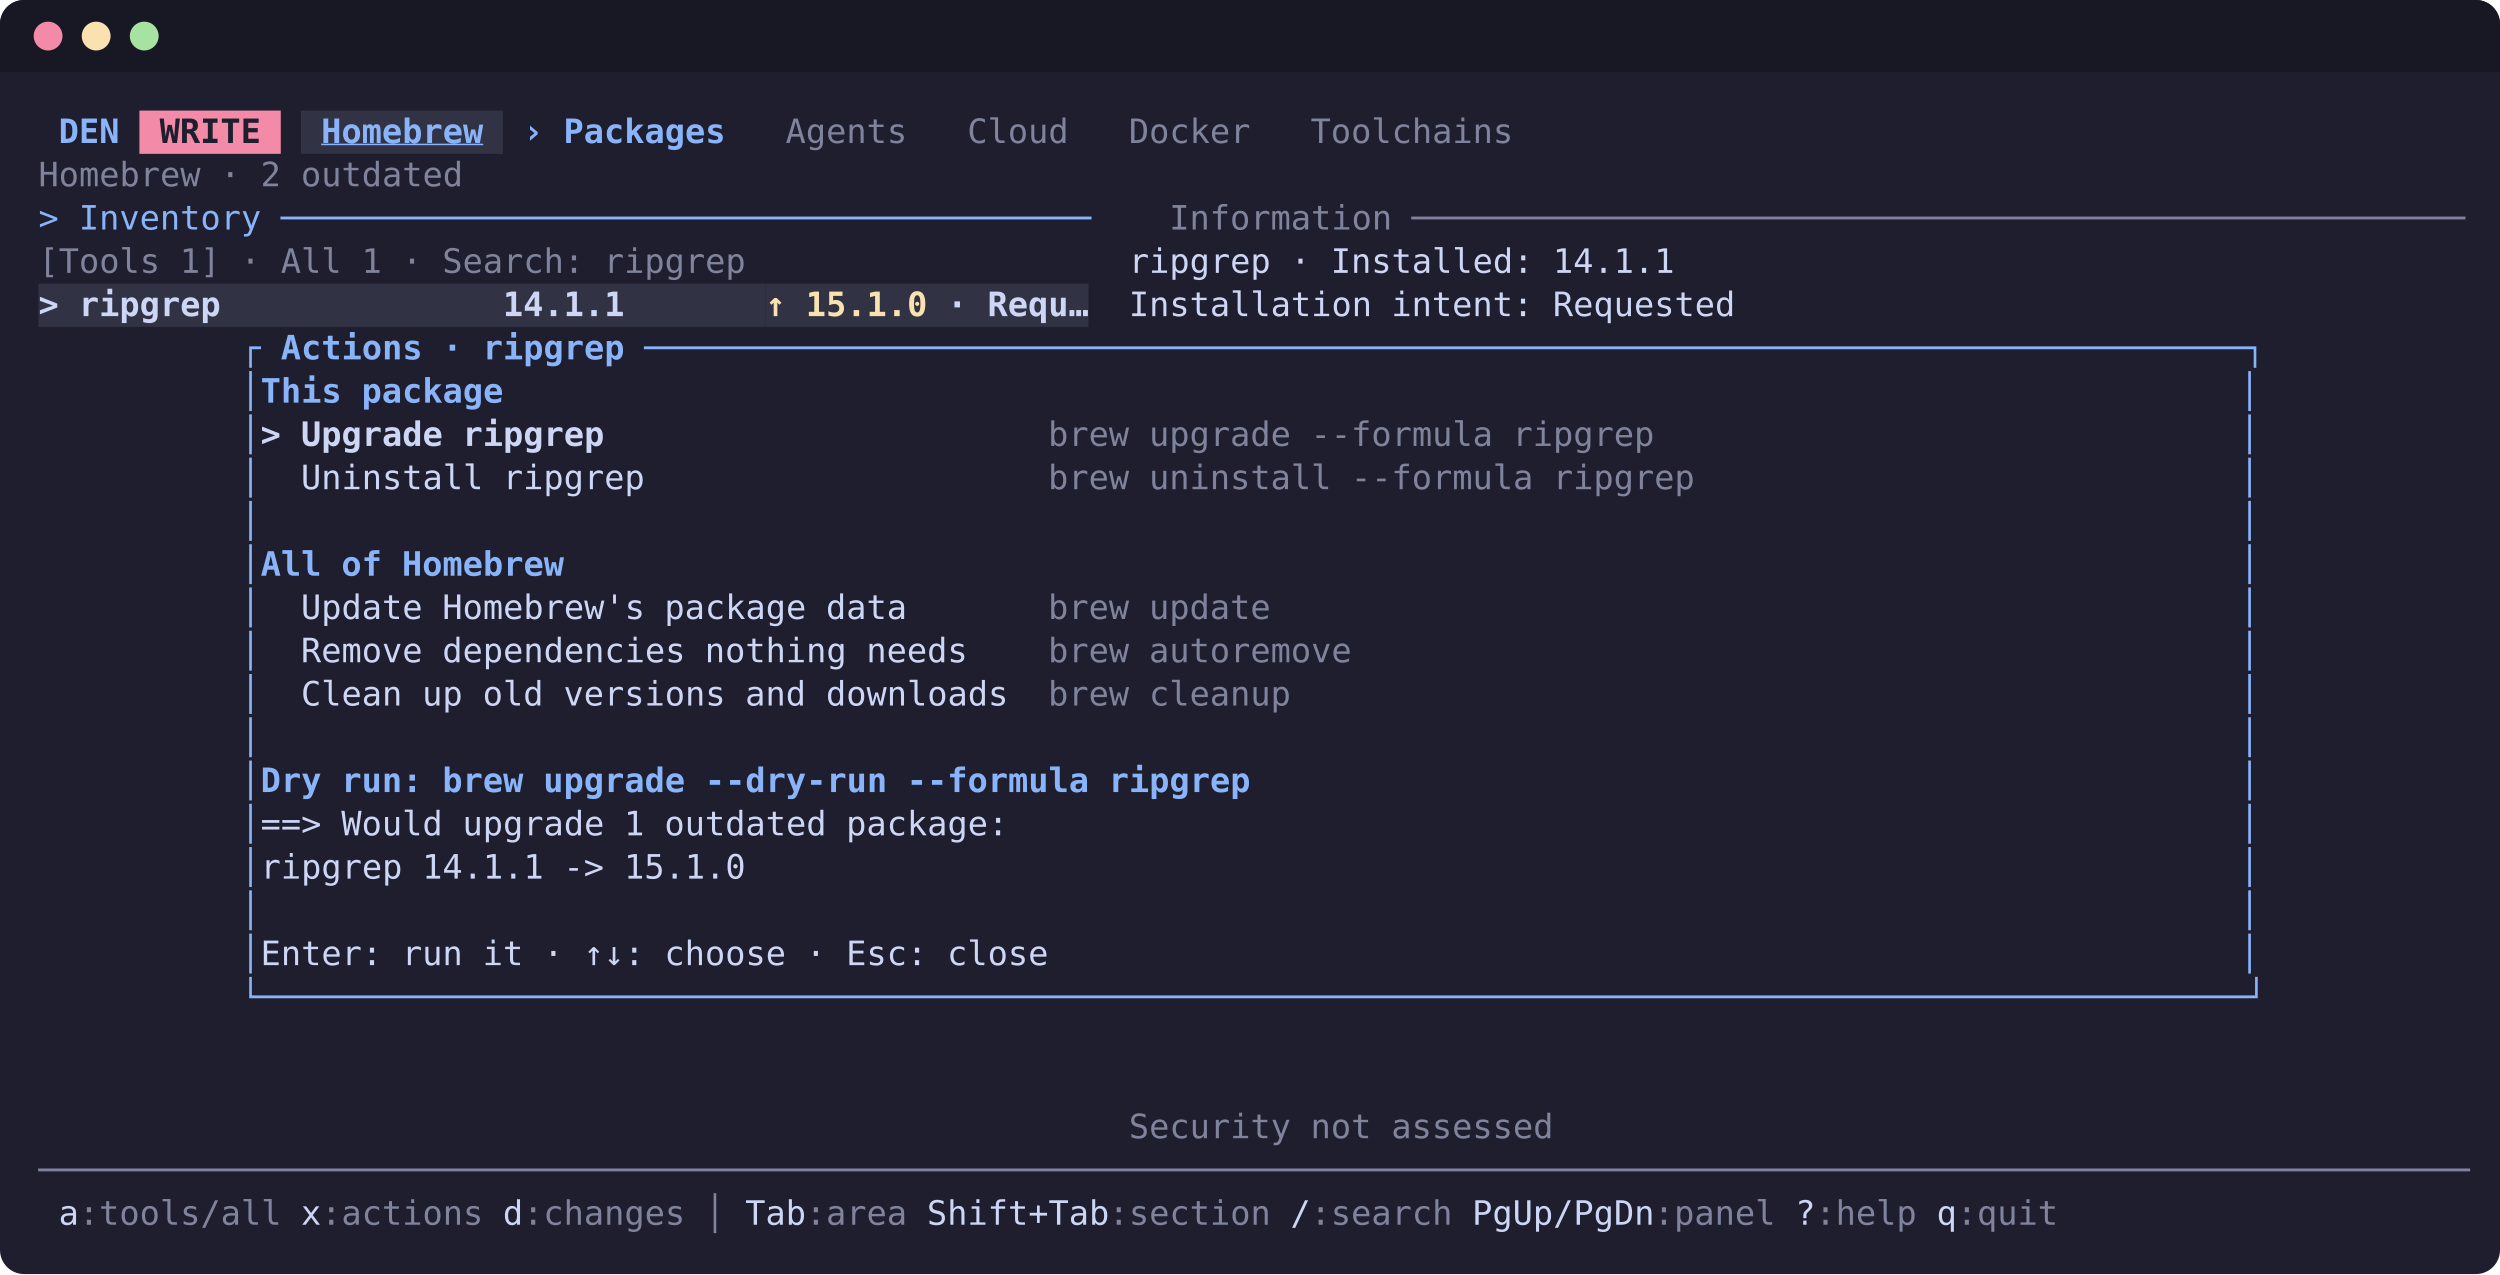
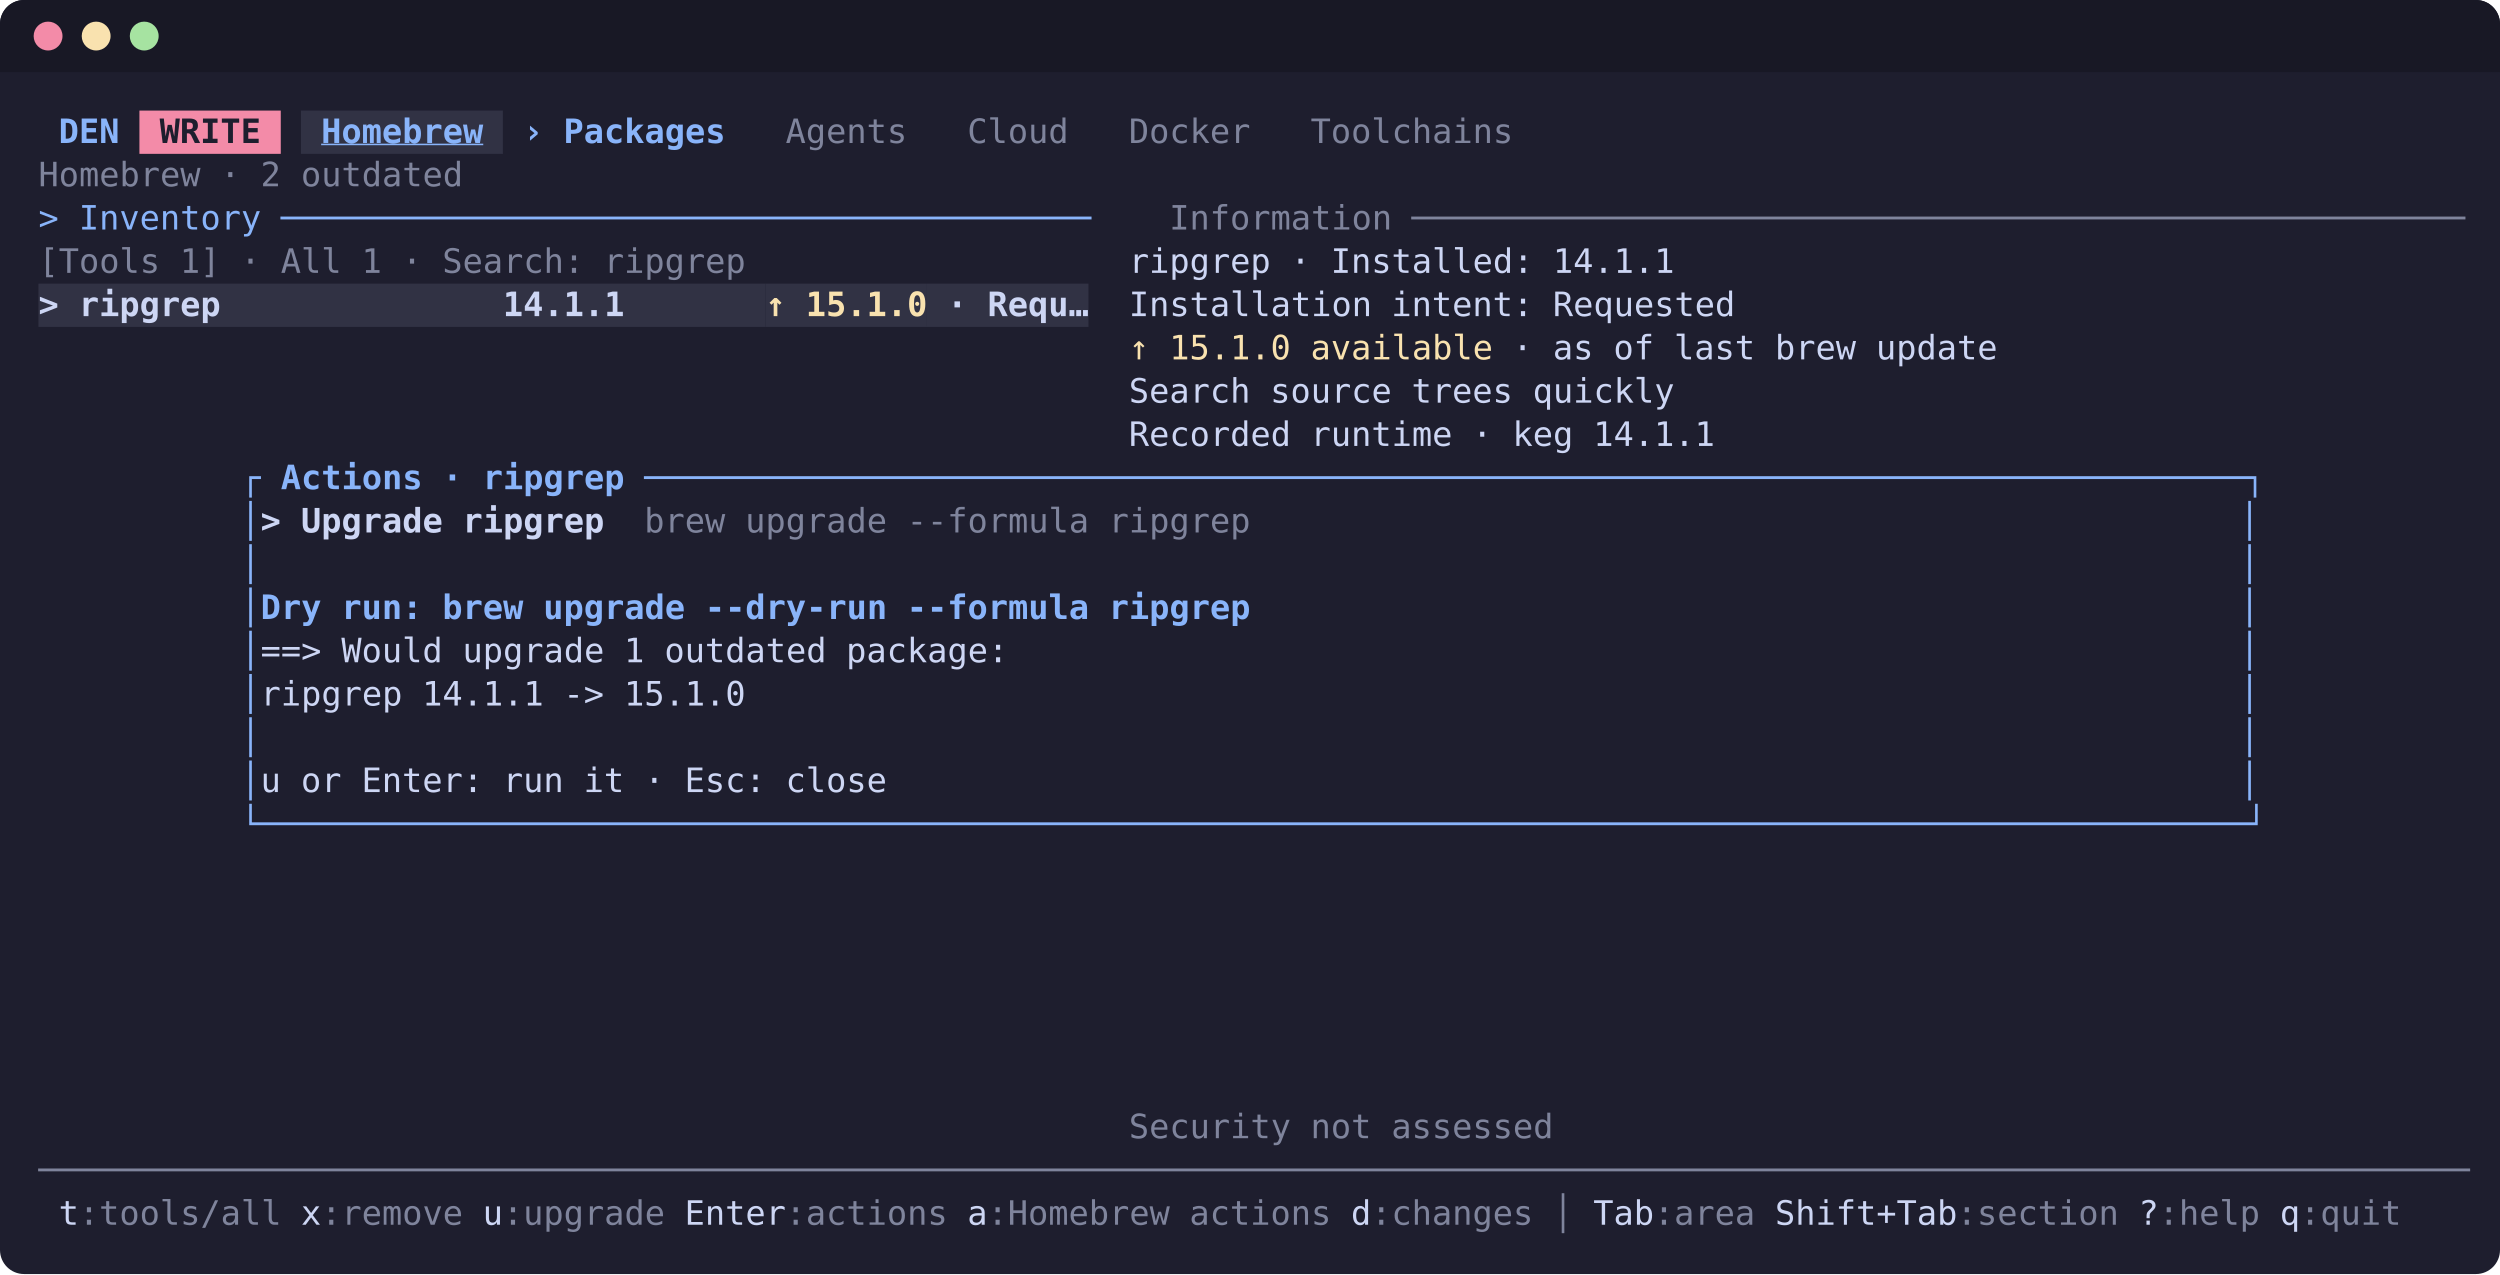
<svg xmlns="http://www.w3.org/2000/svg" width="1040" height="530" viewBox="0 0 1040 530">
  <rect width="100%" height="100%" rx="10" fill="#1e1e2e" />
  <path d="M0 10a10 10 0 0 1 10-10h1020a10 10 0 0 1 10 10v20h-1040z" fill="#181825" />
  <circle cx="20" cy="15" r="6" fill="#f38ba8" />
  <circle cx="40" cy="15" r="6" fill="#f9e2af" />
  <circle cx="60" cy="15" r="6" fill="#a6e3a1" />
  <g font-family="ui-monospace, SFMono-Regular, Menlo, Consolas, monospace" font-size="14" xml:space="preserve">
    <text x="24.4" y="59.5" fill="#89b4fa" textLength="25.2" lengthAdjust="spacingAndGlyphs" font-weight="bold">DEN</text>
    <rect x="58" y="46" width="58.8" height="18" fill="#f38ba8" />
    <text x="66.4" y="59.5" fill="#1e1e2e" textLength="42" lengthAdjust="spacingAndGlyphs" font-weight="bold">WRITE</text>
    <rect x="125.2" y="46" width="84" height="18" fill="#313244" />
    <text x="133.6" y="59.5" fill="#89b4fa" textLength="67.2" lengthAdjust="spacingAndGlyphs" font-weight="bold" text-decoration="underline">Homebrew</text>
    <text x="217.6" y="59.5" fill="#89b4fa" textLength="8.4" lengthAdjust="spacingAndGlyphs" font-weight="bold">›</text>
    <text x="234.4" y="59.5" fill="#89b4fa" textLength="67.2" lengthAdjust="spacingAndGlyphs" font-weight="bold">Packages</text>
    <text x="326.8" y="59.5" fill="#7f849c" textLength="50.4" lengthAdjust="spacingAndGlyphs">Agents</text>
    <text x="402.4" y="59.5" fill="#7f849c" textLength="42" lengthAdjust="spacingAndGlyphs">Cloud</text>
    <text x="469.6" y="59.5" fill="#7f849c" textLength="50.4" lengthAdjust="spacingAndGlyphs">Docker</text>
    <text x="545.2" y="59.5" fill="#7f849c" textLength="84" lengthAdjust="spacingAndGlyphs">Toolchains</text>
    <text x="16" y="77.5" fill="#7f849c" textLength="67.2" lengthAdjust="spacingAndGlyphs">Homebrew</text>
    <text x="91.6" y="77.5" fill="#7f849c" textLength="8.4" lengthAdjust="spacingAndGlyphs">·</text>
    <text x="108.4" y="77.5" fill="#7f849c" textLength="8.4" lengthAdjust="spacingAndGlyphs">2</text>
    <text x="125.2" y="77.5" fill="#7f849c" textLength="67.2" lengthAdjust="spacingAndGlyphs">outdated</text>
    <text x="16" y="95.5" fill="#89b4fa" textLength="8.4" lengthAdjust="spacingAndGlyphs">&gt;</text>
    <text x="32.8" y="95.5" fill="#89b4fa" textLength="75.6" lengthAdjust="spacingAndGlyphs">Inventory</text>
    <text x="116.8" y="95.5" fill="#89b4fa" textLength="336" lengthAdjust="spacingAndGlyphs">────────────────────────────────────────</text>
    <text x="486.4" y="95.5" fill="#7f849c" textLength="92.4" lengthAdjust="spacingAndGlyphs">Information</text>
    <text x="587.2" y="95.5" fill="#7f849c" textLength="436.8" lengthAdjust="spacingAndGlyphs">────────────────────────────────────────────────────</text>
    <text x="16" y="113.5" fill="#7f849c" textLength="50.4" lengthAdjust="spacingAndGlyphs">[Tools</text>
    <text x="74.8" y="113.5" fill="#7f849c" textLength="16.8" lengthAdjust="spacingAndGlyphs">1]</text>
    <text x="100" y="113.5" fill="#7f849c" textLength="8.4" lengthAdjust="spacingAndGlyphs">·</text>
    <text x="116.8" y="113.5" fill="#7f849c" textLength="25.2" lengthAdjust="spacingAndGlyphs">All</text>
    <text x="150.4" y="113.5" fill="#7f849c" textLength="8.4" lengthAdjust="spacingAndGlyphs">1</text>
    <text x="167.2" y="113.5" fill="#7f849c" textLength="8.4" lengthAdjust="spacingAndGlyphs">·</text>
    <text x="184" y="113.5" fill="#7f849c" textLength="58.8" lengthAdjust="spacingAndGlyphs">Search:</text>
    <text x="251.2" y="113.5" fill="#7f849c" textLength="58.8" lengthAdjust="spacingAndGlyphs">ripgrep</text>
    <text x="469.6" y="113.5" fill="#cdd6f4" textLength="58.8" lengthAdjust="spacingAndGlyphs">ripgrep</text>
    <text x="536.8" y="113.5" fill="#cdd6f4" textLength="8.4" lengthAdjust="spacingAndGlyphs">·</text>
    <text x="553.6" y="113.5" fill="#cdd6f4" textLength="84" lengthAdjust="spacingAndGlyphs">Installed:</text>
    <text x="646" y="113.5" fill="#cdd6f4" textLength="50.4" lengthAdjust="spacingAndGlyphs">14.1.1</text>
    <rect x="16" y="118" width="302.4" height="18" fill="#313244" />
    <text x="16" y="131.5" fill="#cdd6f4" textLength="8.4" lengthAdjust="spacingAndGlyphs" font-weight="bold">&gt;</text>
    <text x="32.8" y="131.5" fill="#cdd6f4" textLength="58.8" lengthAdjust="spacingAndGlyphs" font-weight="bold">ripgrep</text>
    <text x="209.2" y="131.5" fill="#cdd6f4" textLength="50.4" lengthAdjust="spacingAndGlyphs" font-weight="bold">14.1.1</text>
    <rect x="318.4" y="118" width="67.2" height="18" fill="#313244" />
    <text x="318.4" y="131.5" fill="#f9e2af" textLength="8.4" lengthAdjust="spacingAndGlyphs" font-weight="bold">↑</text>
    <text x="335.2" y="131.5" fill="#f9e2af" textLength="50.4" lengthAdjust="spacingAndGlyphs" font-weight="bold">15.1.0</text>
    <rect x="385.6" y="118" width="67.2" height="18" fill="#313244" />
    <text x="394" y="131.5" fill="#cdd6f4" textLength="8.4" lengthAdjust="spacingAndGlyphs" font-weight="bold">·</text>
    <text x="410.8" y="131.5" fill="#cdd6f4" textLength="42" lengthAdjust="spacingAndGlyphs" font-weight="bold">Requ…</text>
    <text x="469.6" y="131.5" fill="#cdd6f4" textLength="100.8" lengthAdjust="spacingAndGlyphs">Installation</text>
    <text x="578.8" y="131.5" fill="#cdd6f4" textLength="58.8" lengthAdjust="spacingAndGlyphs">intent:</text>
    <text x="646" y="131.5" fill="#cdd6f4" textLength="75.6" lengthAdjust="spacingAndGlyphs">Requested</text>
-     <text x="100" y="149.5" fill="#89b4fa" textLength="8.4" lengthAdjust="spacingAndGlyphs" font-weight="bold">┌</text>
-     <text x="116.8" y="149.5" fill="#89b4fa" textLength="58.8" lengthAdjust="spacingAndGlyphs" font-weight="bold">Actions</text>
-     <text x="184" y="149.5" fill="#89b4fa" textLength="8.4" lengthAdjust="spacingAndGlyphs" font-weight="bold">·</text>
-     <text x="200.8" y="149.5" fill="#89b4fa" textLength="58.8" lengthAdjust="spacingAndGlyphs" font-weight="bold">ripgrep</text>
-     <text x="268" y="149.5" fill="#89b4fa" textLength="672" lengthAdjust="spacingAndGlyphs" font-weight="bold">───────────────────────────────────────────────────────────────────────────────┐</text>
-     <text x="100" y="167.5" fill="#89b4fa" textLength="42" lengthAdjust="spacingAndGlyphs" font-weight="bold">│This</text>
-     <text x="150.4" y="167.5" fill="#89b4fa" textLength="58.8" lengthAdjust="spacingAndGlyphs" font-weight="bold">package</text>
-     <text x="931.6" y="167.5" fill="#89b4fa" textLength="8.4" lengthAdjust="spacingAndGlyphs" font-weight="bold">│</text>
-     <text x="100" y="185.5" fill="#89b4fa" textLength="8.4" lengthAdjust="spacingAndGlyphs" font-weight="bold">│</text>
-     <text x="108.4" y="185.5" fill="#cdd6f4" textLength="8.4" lengthAdjust="spacingAndGlyphs" font-weight="bold">&gt;</text>
-     <text x="125.2" y="185.5" fill="#cdd6f4" textLength="58.8" lengthAdjust="spacingAndGlyphs" font-weight="bold">Upgrade</text>
-     <text x="192.4" y="185.5" fill="#cdd6f4" textLength="58.8" lengthAdjust="spacingAndGlyphs" font-weight="bold">ripgrep</text>
-     <text x="436" y="185.5" fill="#7f849c" textLength="33.6" lengthAdjust="spacingAndGlyphs">brew</text>
-     <text x="478" y="185.5" fill="#7f849c" textLength="58.8" lengthAdjust="spacingAndGlyphs">upgrade</text>
-     <text x="545.2" y="185.5" fill="#7f849c" textLength="75.6" lengthAdjust="spacingAndGlyphs">--formula</text>
-     <text x="629.2" y="185.5" fill="#7f849c" textLength="58.8" lengthAdjust="spacingAndGlyphs">ripgrep</text>
-     <text x="931.6" y="185.5" fill="#89b4fa" textLength="8.4" lengthAdjust="spacingAndGlyphs" font-weight="bold">│</text>
-     <text x="100" y="203.5" fill="#89b4fa" textLength="8.4" lengthAdjust="spacingAndGlyphs" font-weight="bold">│</text>
-     <text x="125.2" y="203.5" fill="#cdd6f4" textLength="75.6" lengthAdjust="spacingAndGlyphs">Uninstall</text>
-     <text x="209.2" y="203.5" fill="#cdd6f4" textLength="58.8" lengthAdjust="spacingAndGlyphs">ripgrep</text>
-     <text x="436" y="203.5" fill="#7f849c" textLength="33.6" lengthAdjust="spacingAndGlyphs">brew</text>
-     <text x="478" y="203.5" fill="#7f849c" textLength="75.6" lengthAdjust="spacingAndGlyphs">uninstall</text>
-     <text x="562" y="203.5" fill="#7f849c" textLength="75.6" lengthAdjust="spacingAndGlyphs">--formula</text>
-     <text x="646" y="203.5" fill="#7f849c" textLength="58.8" lengthAdjust="spacingAndGlyphs">ripgrep</text>
-     <text x="931.6" y="203.5" fill="#89b4fa" textLength="8.4" lengthAdjust="spacingAndGlyphs" font-weight="bold">│</text>
+     <text x="469.6" y="149.5" fill="#f9e2af" textLength="8.4" lengthAdjust="spacingAndGlyphs">↑</text>
+     <text x="486.4" y="149.5" fill="#f9e2af" textLength="50.4" lengthAdjust="spacingAndGlyphs">15.1.0</text>
+     <text x="545.2" y="149.5" fill="#f9e2af" textLength="75.6" lengthAdjust="spacingAndGlyphs">available</text>
+     <text x="629.2" y="149.5" fill="#cdd6f4" textLength="8.4" lengthAdjust="spacingAndGlyphs">·</text>
+     <text x="646" y="149.5" fill="#cdd6f4" textLength="16.8" lengthAdjust="spacingAndGlyphs">as</text>
+     <text x="671.2" y="149.5" fill="#cdd6f4" textLength="16.8" lengthAdjust="spacingAndGlyphs">of</text>
+     <text x="696.4" y="149.5" fill="#cdd6f4" textLength="33.6" lengthAdjust="spacingAndGlyphs">last</text>
+     <text x="738.4" y="149.5" fill="#cdd6f4" textLength="33.6" lengthAdjust="spacingAndGlyphs">brew</text>
+     <text x="780.4" y="149.5" fill="#cdd6f4" textLength="50.4" lengthAdjust="spacingAndGlyphs">update</text>
+     <text x="469.6" y="167.5" fill="#cdd6f4" textLength="50.4" lengthAdjust="spacingAndGlyphs">Search</text>
+     <text x="528.4" y="167.5" fill="#cdd6f4" textLength="50.4" lengthAdjust="spacingAndGlyphs">source</text>
+     <text x="587.2" y="167.5" fill="#cdd6f4" textLength="42" lengthAdjust="spacingAndGlyphs">trees</text>
+     <text x="637.6" y="167.5" fill="#cdd6f4" textLength="58.8" lengthAdjust="spacingAndGlyphs">quickly</text>
+     <text x="469.6" y="185.5" fill="#cdd6f4" textLength="67.2" lengthAdjust="spacingAndGlyphs">Recorded</text>
+     <text x="545.2" y="185.5" fill="#cdd6f4" textLength="58.8" lengthAdjust="spacingAndGlyphs">runtime</text>
+     <text x="612.4" y="185.5" fill="#cdd6f4" textLength="8.4" lengthAdjust="spacingAndGlyphs">·</text>
+     <text x="629.2" y="185.5" fill="#cdd6f4" textLength="25.2" lengthAdjust="spacingAndGlyphs">keg</text>
+     <text x="662.8" y="185.5" fill="#cdd6f4" textLength="50.4" lengthAdjust="spacingAndGlyphs">14.1.1</text>
+     <text x="100" y="203.5" fill="#89b4fa" textLength="8.4" lengthAdjust="spacingAndGlyphs" font-weight="bold">┌</text>
+     <text x="116.8" y="203.5" fill="#89b4fa" textLength="58.8" lengthAdjust="spacingAndGlyphs" font-weight="bold">Actions</text>
+     <text x="184" y="203.5" fill="#89b4fa" textLength="8.4" lengthAdjust="spacingAndGlyphs" font-weight="bold">·</text>
+     <text x="200.8" y="203.5" fill="#89b4fa" textLength="58.8" lengthAdjust="spacingAndGlyphs" font-weight="bold">ripgrep</text>
+     <text x="268" y="203.5" fill="#89b4fa" textLength="672" lengthAdjust="spacingAndGlyphs" font-weight="bold">───────────────────────────────────────────────────────────────────────────────┐</text>
    <text x="100" y="221.5" fill="#89b4fa" textLength="8.4" lengthAdjust="spacingAndGlyphs" font-weight="bold">│</text>
+     <text x="108.4" y="221.5" fill="#cdd6f4" textLength="8.4" lengthAdjust="spacingAndGlyphs" font-weight="bold">&gt;</text>
+     <text x="125.2" y="221.5" fill="#cdd6f4" textLength="58.8" lengthAdjust="spacingAndGlyphs" font-weight="bold">Upgrade</text>
+     <text x="192.4" y="221.5" fill="#cdd6f4" textLength="58.8" lengthAdjust="spacingAndGlyphs" font-weight="bold">ripgrep</text>
+     <text x="268" y="221.5" fill="#7f849c" textLength="33.6" lengthAdjust="spacingAndGlyphs">brew</text>
+     <text x="310" y="221.5" fill="#7f849c" textLength="58.8" lengthAdjust="spacingAndGlyphs">upgrade</text>
+     <text x="377.2" y="221.5" fill="#7f849c" textLength="75.6" lengthAdjust="spacingAndGlyphs">--formula</text>
+     <text x="461.2" y="221.5" fill="#7f849c" textLength="58.8" lengthAdjust="spacingAndGlyphs">ripgrep</text>
    <text x="931.6" y="221.5" fill="#89b4fa" textLength="8.4" lengthAdjust="spacingAndGlyphs" font-weight="bold">│</text>
-     <text x="100" y="239.5" fill="#89b4fa" textLength="33.6" lengthAdjust="spacingAndGlyphs" font-weight="bold">│All</text>
-     <text x="142" y="239.5" fill="#89b4fa" textLength="16.8" lengthAdjust="spacingAndGlyphs" font-weight="bold">of</text>
-     <text x="167.2" y="239.5" fill="#89b4fa" textLength="67.2" lengthAdjust="spacingAndGlyphs" font-weight="bold">Homebrew</text>
+     <text x="100" y="239.5" fill="#89b4fa" textLength="8.4" lengthAdjust="spacingAndGlyphs" font-weight="bold">│</text>
    <text x="931.6" y="239.5" fill="#89b4fa" textLength="8.4" lengthAdjust="spacingAndGlyphs" font-weight="bold">│</text>
-     <text x="100" y="257.5" fill="#89b4fa" textLength="8.4" lengthAdjust="spacingAndGlyphs" font-weight="bold">│</text>
-     <text x="125.2" y="257.5" fill="#cdd6f4" textLength="50.4" lengthAdjust="spacingAndGlyphs">Update</text>
-     <text x="184" y="257.5" fill="#cdd6f4" textLength="84" lengthAdjust="spacingAndGlyphs">Homebrew's</text>
-     <text x="276.4" y="257.5" fill="#cdd6f4" textLength="58.8" lengthAdjust="spacingAndGlyphs">package</text>
-     <text x="343.6" y="257.5" fill="#cdd6f4" textLength="33.6" lengthAdjust="spacingAndGlyphs">data</text>
-     <text x="436" y="257.5" fill="#7f849c" textLength="33.6" lengthAdjust="spacingAndGlyphs">brew</text>
-     <text x="478" y="257.5" fill="#7f849c" textLength="50.4" lengthAdjust="spacingAndGlyphs">update</text>
+     <text x="100" y="257.5" fill="#89b4fa" textLength="33.6" lengthAdjust="spacingAndGlyphs" font-weight="bold">│Dry</text>
+     <text x="142" y="257.5" fill="#89b4fa" textLength="33.6" lengthAdjust="spacingAndGlyphs" font-weight="bold">run:</text>
+     <text x="184" y="257.5" fill="#89b4fa" textLength="33.6" lengthAdjust="spacingAndGlyphs" font-weight="bold">brew</text>
+     <text x="226" y="257.5" fill="#89b4fa" textLength="58.8" lengthAdjust="spacingAndGlyphs" font-weight="bold">upgrade</text>
+     <text x="293.2" y="257.5" fill="#89b4fa" textLength="75.6" lengthAdjust="spacingAndGlyphs" font-weight="bold">--dry-run</text>
+     <text x="377.2" y="257.5" fill="#89b4fa" textLength="75.6" lengthAdjust="spacingAndGlyphs" font-weight="bold">--formula</text>
+     <text x="461.2" y="257.5" fill="#89b4fa" textLength="58.8" lengthAdjust="spacingAndGlyphs" font-weight="bold">ripgrep</text>
    <text x="931.6" y="257.5" fill="#89b4fa" textLength="8.4" lengthAdjust="spacingAndGlyphs" font-weight="bold">│</text>
    <text x="100" y="275.5" fill="#89b4fa" textLength="8.4" lengthAdjust="spacingAndGlyphs" font-weight="bold">│</text>
-     <text x="125.2" y="275.5" fill="#cdd6f4" textLength="50.4" lengthAdjust="spacingAndGlyphs">Remove</text>
-     <text x="184" y="275.5" fill="#cdd6f4" textLength="100.8" lengthAdjust="spacingAndGlyphs">dependencies</text>
-     <text x="293.2" y="275.5" fill="#cdd6f4" textLength="58.8" lengthAdjust="spacingAndGlyphs">nothing</text>
-     <text x="360.4" y="275.5" fill="#cdd6f4" textLength="42" lengthAdjust="spacingAndGlyphs">needs</text>
-     <text x="436" y="275.5" fill="#7f849c" textLength="33.6" lengthAdjust="spacingAndGlyphs">brew</text>
-     <text x="478" y="275.5" fill="#7f849c" textLength="84" lengthAdjust="spacingAndGlyphs">autoremove</text>
+     <text x="108.4" y="275.5" fill="#cdd6f4" textLength="25.2" lengthAdjust="spacingAndGlyphs">==&gt;</text>
+     <text x="142" y="275.5" fill="#cdd6f4" textLength="42" lengthAdjust="spacingAndGlyphs">Would</text>
+     <text x="192.4" y="275.5" fill="#cdd6f4" textLength="58.8" lengthAdjust="spacingAndGlyphs">upgrade</text>
+     <text x="259.6" y="275.5" fill="#cdd6f4" textLength="8.4" lengthAdjust="spacingAndGlyphs">1</text>
+     <text x="276.4" y="275.5" fill="#cdd6f4" textLength="67.2" lengthAdjust="spacingAndGlyphs">outdated</text>
+     <text x="352" y="275.5" fill="#cdd6f4" textLength="67.2" lengthAdjust="spacingAndGlyphs">package:</text>
    <text x="931.6" y="275.5" fill="#89b4fa" textLength="8.4" lengthAdjust="spacingAndGlyphs" font-weight="bold">│</text>
    <text x="100" y="293.5" fill="#89b4fa" textLength="8.4" lengthAdjust="spacingAndGlyphs" font-weight="bold">│</text>
-     <text x="125.2" y="293.5" fill="#cdd6f4" textLength="42" lengthAdjust="spacingAndGlyphs">Clean</text>
-     <text x="175.6" y="293.5" fill="#cdd6f4" textLength="16.8" lengthAdjust="spacingAndGlyphs">up</text>
-     <text x="200.8" y="293.5" fill="#cdd6f4" textLength="25.2" lengthAdjust="spacingAndGlyphs">old</text>
-     <text x="234.4" y="293.5" fill="#cdd6f4" textLength="67.2" lengthAdjust="spacingAndGlyphs">versions</text>
-     <text x="310" y="293.5" fill="#cdd6f4" textLength="25.2" lengthAdjust="spacingAndGlyphs">and</text>
-     <text x="343.6" y="293.5" fill="#cdd6f4" textLength="75.6" lengthAdjust="spacingAndGlyphs">downloads</text>
-     <text x="436" y="293.5" fill="#7f849c" textLength="33.6" lengthAdjust="spacingAndGlyphs">brew</text>
-     <text x="478" y="293.5" fill="#7f849c" textLength="58.8" lengthAdjust="spacingAndGlyphs">cleanup</text>
+     <text x="108.4" y="293.5" fill="#cdd6f4" textLength="58.8" lengthAdjust="spacingAndGlyphs">ripgrep</text>
+     <text x="175.6" y="293.5" fill="#cdd6f4" textLength="50.4" lengthAdjust="spacingAndGlyphs">14.1.1</text>
+     <text x="234.4" y="293.5" fill="#cdd6f4" textLength="16.8" lengthAdjust="spacingAndGlyphs">-&gt;</text>
+     <text x="259.6" y="293.5" fill="#cdd6f4" textLength="50.4" lengthAdjust="spacingAndGlyphs">15.1.0</text>
    <text x="931.6" y="293.5" fill="#89b4fa" textLength="8.4" lengthAdjust="spacingAndGlyphs" font-weight="bold">│</text>
    <text x="100" y="311.5" fill="#89b4fa" textLength="8.4" lengthAdjust="spacingAndGlyphs" font-weight="bold">│</text>
    <text x="931.6" y="311.5" fill="#89b4fa" textLength="8.4" lengthAdjust="spacingAndGlyphs" font-weight="bold">│</text>
-     <text x="100" y="329.5" fill="#89b4fa" textLength="33.6" lengthAdjust="spacingAndGlyphs" font-weight="bold">│Dry</text>
-     <text x="142" y="329.5" fill="#89b4fa" textLength="33.6" lengthAdjust="spacingAndGlyphs" font-weight="bold">run:</text>
-     <text x="184" y="329.5" fill="#89b4fa" textLength="33.6" lengthAdjust="spacingAndGlyphs" font-weight="bold">brew</text>
-     <text x="226" y="329.5" fill="#89b4fa" textLength="58.8" lengthAdjust="spacingAndGlyphs" font-weight="bold">upgrade</text>
-     <text x="293.2" y="329.5" fill="#89b4fa" textLength="75.6" lengthAdjust="spacingAndGlyphs" font-weight="bold">--dry-run</text>
-     <text x="377.2" y="329.5" fill="#89b4fa" textLength="75.6" lengthAdjust="spacingAndGlyphs" font-weight="bold">--formula</text>
-     <text x="461.2" y="329.5" fill="#89b4fa" textLength="58.8" lengthAdjust="spacingAndGlyphs" font-weight="bold">ripgrep</text>
+     <text x="100" y="329.5" fill="#89b4fa" textLength="8.4" lengthAdjust="spacingAndGlyphs" font-weight="bold">│</text>
+     <text x="108.4" y="329.5" fill="#cdd6f4" textLength="8.4" lengthAdjust="spacingAndGlyphs">u</text>
+     <text x="125.2" y="329.5" fill="#cdd6f4" textLength="16.8" lengthAdjust="spacingAndGlyphs">or</text>
+     <text x="150.4" y="329.5" fill="#cdd6f4" textLength="50.4" lengthAdjust="spacingAndGlyphs">Enter:</text>
+     <text x="209.2" y="329.5" fill="#cdd6f4" textLength="25.2" lengthAdjust="spacingAndGlyphs">run</text>
+     <text x="242.8" y="329.5" fill="#cdd6f4" textLength="16.8" lengthAdjust="spacingAndGlyphs">it</text>
+     <text x="268" y="329.5" fill="#cdd6f4" textLength="8.4" lengthAdjust="spacingAndGlyphs">·</text>
+     <text x="284.8" y="329.5" fill="#cdd6f4" textLength="33.6" lengthAdjust="spacingAndGlyphs">Esc:</text>
+     <text x="326.8" y="329.5" fill="#cdd6f4" textLength="42" lengthAdjust="spacingAndGlyphs">close</text>
    <text x="931.6" y="329.5" fill="#89b4fa" textLength="8.4" lengthAdjust="spacingAndGlyphs" font-weight="bold">│</text>
-     <text x="100" y="347.5" fill="#89b4fa" textLength="8.4" lengthAdjust="spacingAndGlyphs" font-weight="bold">│</text>
-     <text x="108.4" y="347.5" fill="#cdd6f4" textLength="25.2" lengthAdjust="spacingAndGlyphs">==&gt;</text>
-     <text x="142" y="347.5" fill="#cdd6f4" textLength="42" lengthAdjust="spacingAndGlyphs">Would</text>
-     <text x="192.4" y="347.5" fill="#cdd6f4" textLength="58.8" lengthAdjust="spacingAndGlyphs">upgrade</text>
-     <text x="259.6" y="347.5" fill="#cdd6f4" textLength="8.4" lengthAdjust="spacingAndGlyphs">1</text>
-     <text x="276.4" y="347.5" fill="#cdd6f4" textLength="67.2" lengthAdjust="spacingAndGlyphs">outdated</text>
-     <text x="352" y="347.5" fill="#cdd6f4" textLength="67.2" lengthAdjust="spacingAndGlyphs">package:</text>
-     <text x="931.6" y="347.5" fill="#89b4fa" textLength="8.4" lengthAdjust="spacingAndGlyphs" font-weight="bold">│</text>
-     <text x="100" y="365.5" fill="#89b4fa" textLength="8.4" lengthAdjust="spacingAndGlyphs" font-weight="bold">│</text>
-     <text x="108.4" y="365.5" fill="#cdd6f4" textLength="58.8" lengthAdjust="spacingAndGlyphs">ripgrep</text>
-     <text x="175.6" y="365.5" fill="#cdd6f4" textLength="50.4" lengthAdjust="spacingAndGlyphs">14.1.1</text>
-     <text x="234.4" y="365.5" fill="#cdd6f4" textLength="16.8" lengthAdjust="spacingAndGlyphs">-&gt;</text>
-     <text x="259.6" y="365.5" fill="#cdd6f4" textLength="50.4" lengthAdjust="spacingAndGlyphs">15.1.0</text>
-     <text x="931.6" y="365.5" fill="#89b4fa" textLength="8.4" lengthAdjust="spacingAndGlyphs" font-weight="bold">│</text>
-     <text x="100" y="383.5" fill="#89b4fa" textLength="8.4" lengthAdjust="spacingAndGlyphs" font-weight="bold">│</text>
-     <text x="931.6" y="383.5" fill="#89b4fa" textLength="8.4" lengthAdjust="spacingAndGlyphs" font-weight="bold">│</text>
-     <text x="100" y="401.5" fill="#89b4fa" textLength="8.4" lengthAdjust="spacingAndGlyphs" font-weight="bold">│</text>
-     <text x="108.4" y="401.5" fill="#cdd6f4" textLength="50.4" lengthAdjust="spacingAndGlyphs">Enter:</text>
-     <text x="167.2" y="401.5" fill="#cdd6f4" textLength="25.2" lengthAdjust="spacingAndGlyphs">run</text>
-     <text x="200.8" y="401.5" fill="#cdd6f4" textLength="16.8" lengthAdjust="spacingAndGlyphs">it</text>
-     <text x="226" y="401.5" fill="#cdd6f4" textLength="8.4" lengthAdjust="spacingAndGlyphs">·</text>
-     <text x="242.8" y="401.5" fill="#cdd6f4" textLength="25.2" lengthAdjust="spacingAndGlyphs">↑↓:</text>
-     <text x="276.4" y="401.5" fill="#cdd6f4" textLength="50.4" lengthAdjust="spacingAndGlyphs">choose</text>
-     <text x="335.2" y="401.5" fill="#cdd6f4" textLength="8.4" lengthAdjust="spacingAndGlyphs">·</text>
-     <text x="352" y="401.5" fill="#cdd6f4" textLength="33.6" lengthAdjust="spacingAndGlyphs">Esc:</text>
-     <text x="394" y="401.5" fill="#cdd6f4" textLength="42" lengthAdjust="spacingAndGlyphs">close</text>
-     <text x="931.6" y="401.5" fill="#89b4fa" textLength="8.4" lengthAdjust="spacingAndGlyphs" font-weight="bold">│</text>
-     <text x="100" y="419.5" fill="#89b4fa" textLength="840" lengthAdjust="spacingAndGlyphs" font-weight="bold">└──────────────────────────────────────────────────────────────────────────────────────────────────┘</text>
+     <text x="100" y="347.5" fill="#89b4fa" textLength="840" lengthAdjust="spacingAndGlyphs" font-weight="bold">└──────────────────────────────────────────────────────────────────────────────────────────────────┘</text>
    <text x="469.6" y="473.5" fill="#7f849c" textLength="67.2" lengthAdjust="spacingAndGlyphs">Security</text>
    <text x="545.2" y="473.5" fill="#7f849c" textLength="25.2" lengthAdjust="spacingAndGlyphs">not</text>
    <text x="578.8" y="473.5" fill="#7f849c" textLength="67.2" lengthAdjust="spacingAndGlyphs">assessed</text>
    <text x="16" y="491.5" fill="#7f849c" textLength="1008" lengthAdjust="spacingAndGlyphs">────────────────────────────────────────────────────────────────────────────────────────────────────────────────────────</text>
-     <text x="24.4" y="509.5" fill="#cdd6f4" textLength="8.4" lengthAdjust="spacingAndGlyphs">a</text>
+     <text x="24.4" y="509.5" fill="#cdd6f4" textLength="8.4" lengthAdjust="spacingAndGlyphs">t</text>
    <text x="32.8" y="509.5" fill="#7f849c" textLength="84" lengthAdjust="spacingAndGlyphs">:tools/all</text>
    <text x="125.2" y="509.5" fill="#cdd6f4" textLength="8.4" lengthAdjust="spacingAndGlyphs">x</text>
-     <text x="133.6" y="509.5" fill="#7f849c" textLength="67.2" lengthAdjust="spacingAndGlyphs">:actions</text>
-     <text x="209.2" y="509.5" fill="#cdd6f4" textLength="8.4" lengthAdjust="spacingAndGlyphs">d</text>
-     <text x="217.6" y="509.5" fill="#7f849c" textLength="67.2" lengthAdjust="spacingAndGlyphs">:changes</text>
-     <text x="293.2" y="509.5" fill="#7f849c" textLength="8.4" lengthAdjust="spacingAndGlyphs">│</text>
-     <text x="310" y="509.5" fill="#cdd6f4" textLength="25.2" lengthAdjust="spacingAndGlyphs">Tab</text>
-     <text x="335.2" y="509.5" fill="#7f849c" textLength="42" lengthAdjust="spacingAndGlyphs">:area</text>
-     <text x="385.6" y="509.5" fill="#cdd6f4" textLength="75.6" lengthAdjust="spacingAndGlyphs">Shift+Tab</text>
-     <text x="461.2" y="509.5" fill="#7f849c" textLength="67.2" lengthAdjust="spacingAndGlyphs">:section</text>
-     <text x="536.8" y="509.5" fill="#cdd6f4" textLength="8.4" lengthAdjust="spacingAndGlyphs">/</text>
-     <text x="545.2" y="509.5" fill="#7f849c" textLength="58.8" lengthAdjust="spacingAndGlyphs">:search</text>
-     <text x="612.4" y="509.5" fill="#cdd6f4" textLength="75.6" lengthAdjust="spacingAndGlyphs">PgUp/PgDn</text>
-     <text x="688" y="509.5" fill="#7f849c" textLength="50.4" lengthAdjust="spacingAndGlyphs">:panel</text>
-     <text x="746.8" y="509.5" fill="#cdd6f4" textLength="8.4" lengthAdjust="spacingAndGlyphs">?</text>
-     <text x="755.2" y="509.5" fill="#7f849c" textLength="42" lengthAdjust="spacingAndGlyphs">:help</text>
-     <text x="805.6" y="509.5" fill="#cdd6f4" textLength="8.4" lengthAdjust="spacingAndGlyphs">q</text>
-     <text x="814" y="509.5" fill="#7f849c" textLength="42" lengthAdjust="spacingAndGlyphs">:quit</text>
+     <text x="133.6" y="509.5" fill="#7f849c" textLength="58.8" lengthAdjust="spacingAndGlyphs">:remove</text>
+     <text x="200.8" y="509.5" fill="#cdd6f4" textLength="8.4" lengthAdjust="spacingAndGlyphs">u</text>
+     <text x="209.2" y="509.5" fill="#7f849c" textLength="67.2" lengthAdjust="spacingAndGlyphs">:upgrade</text>
+     <text x="284.8" y="509.5" fill="#cdd6f4" textLength="42" lengthAdjust="spacingAndGlyphs">Enter</text>
+     <text x="326.8" y="509.5" fill="#7f849c" textLength="67.2" lengthAdjust="spacingAndGlyphs">:actions</text>
+     <text x="402.4" y="509.5" fill="#cdd6f4" textLength="8.4" lengthAdjust="spacingAndGlyphs">a</text>
+     <text x="410.8" y="509.5" fill="#7f849c" textLength="75.6" lengthAdjust="spacingAndGlyphs">:Homebrew</text>
+     <text x="494.8" y="509.5" fill="#7f849c" textLength="58.8" lengthAdjust="spacingAndGlyphs">actions</text>
+     <text x="562" y="509.5" fill="#cdd6f4" textLength="8.4" lengthAdjust="spacingAndGlyphs">d</text>
+     <text x="570.4" y="509.5" fill="#7f849c" textLength="67.2" lengthAdjust="spacingAndGlyphs">:changes</text>
+     <text x="646" y="509.5" fill="#7f849c" textLength="8.4" lengthAdjust="spacingAndGlyphs">│</text>
+     <text x="662.8" y="509.5" fill="#cdd6f4" textLength="25.2" lengthAdjust="spacingAndGlyphs">Tab</text>
+     <text x="688" y="509.5" fill="#7f849c" textLength="42" lengthAdjust="spacingAndGlyphs">:area</text>
+     <text x="738.4" y="509.5" fill="#cdd6f4" textLength="75.6" lengthAdjust="spacingAndGlyphs">Shift+Tab</text>
+     <text x="814" y="509.5" fill="#7f849c" textLength="67.2" lengthAdjust="spacingAndGlyphs">:section</text>
+     <text x="889.6" y="509.5" fill="#cdd6f4" textLength="8.4" lengthAdjust="spacingAndGlyphs">?</text>
+     <text x="898" y="509.5" fill="#7f849c" textLength="42" lengthAdjust="spacingAndGlyphs">:help</text>
+     <text x="948.4" y="509.5" fill="#cdd6f4" textLength="8.4" lengthAdjust="spacingAndGlyphs">q</text>
+     <text x="956.8" y="509.5" fill="#7f849c" textLength="42" lengthAdjust="spacingAndGlyphs">:quit</text>
  </g>
</svg>
